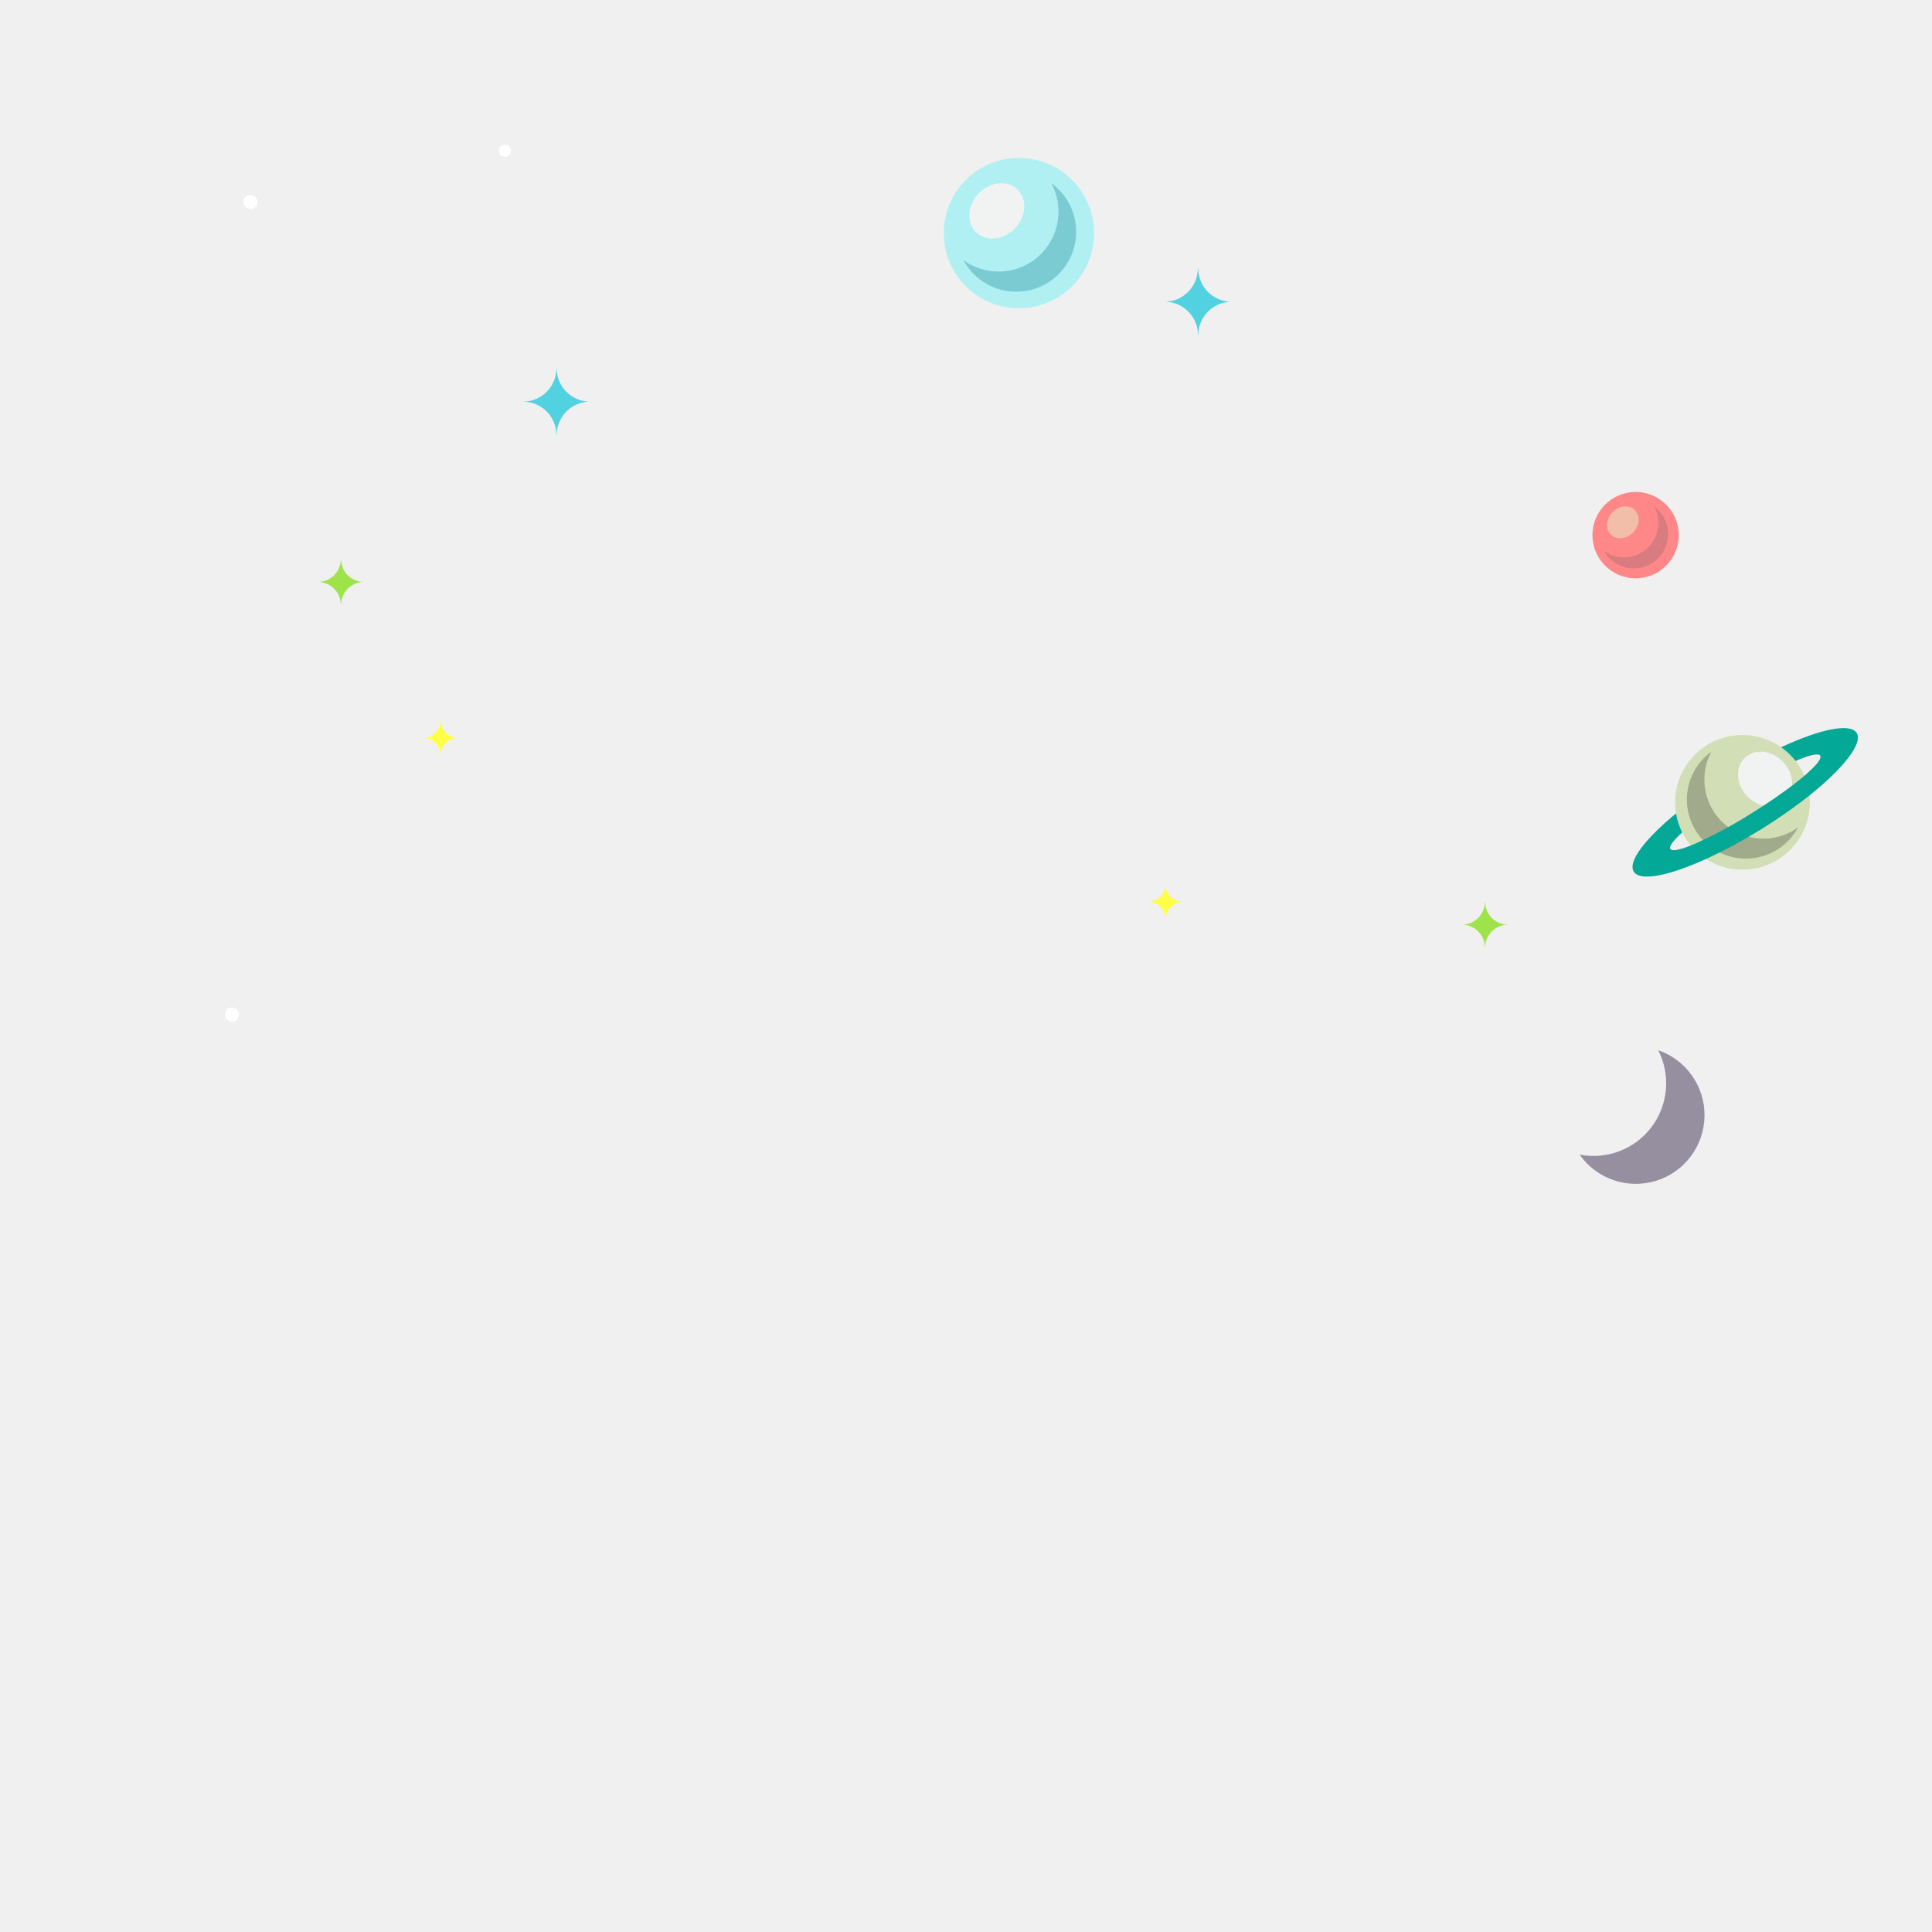
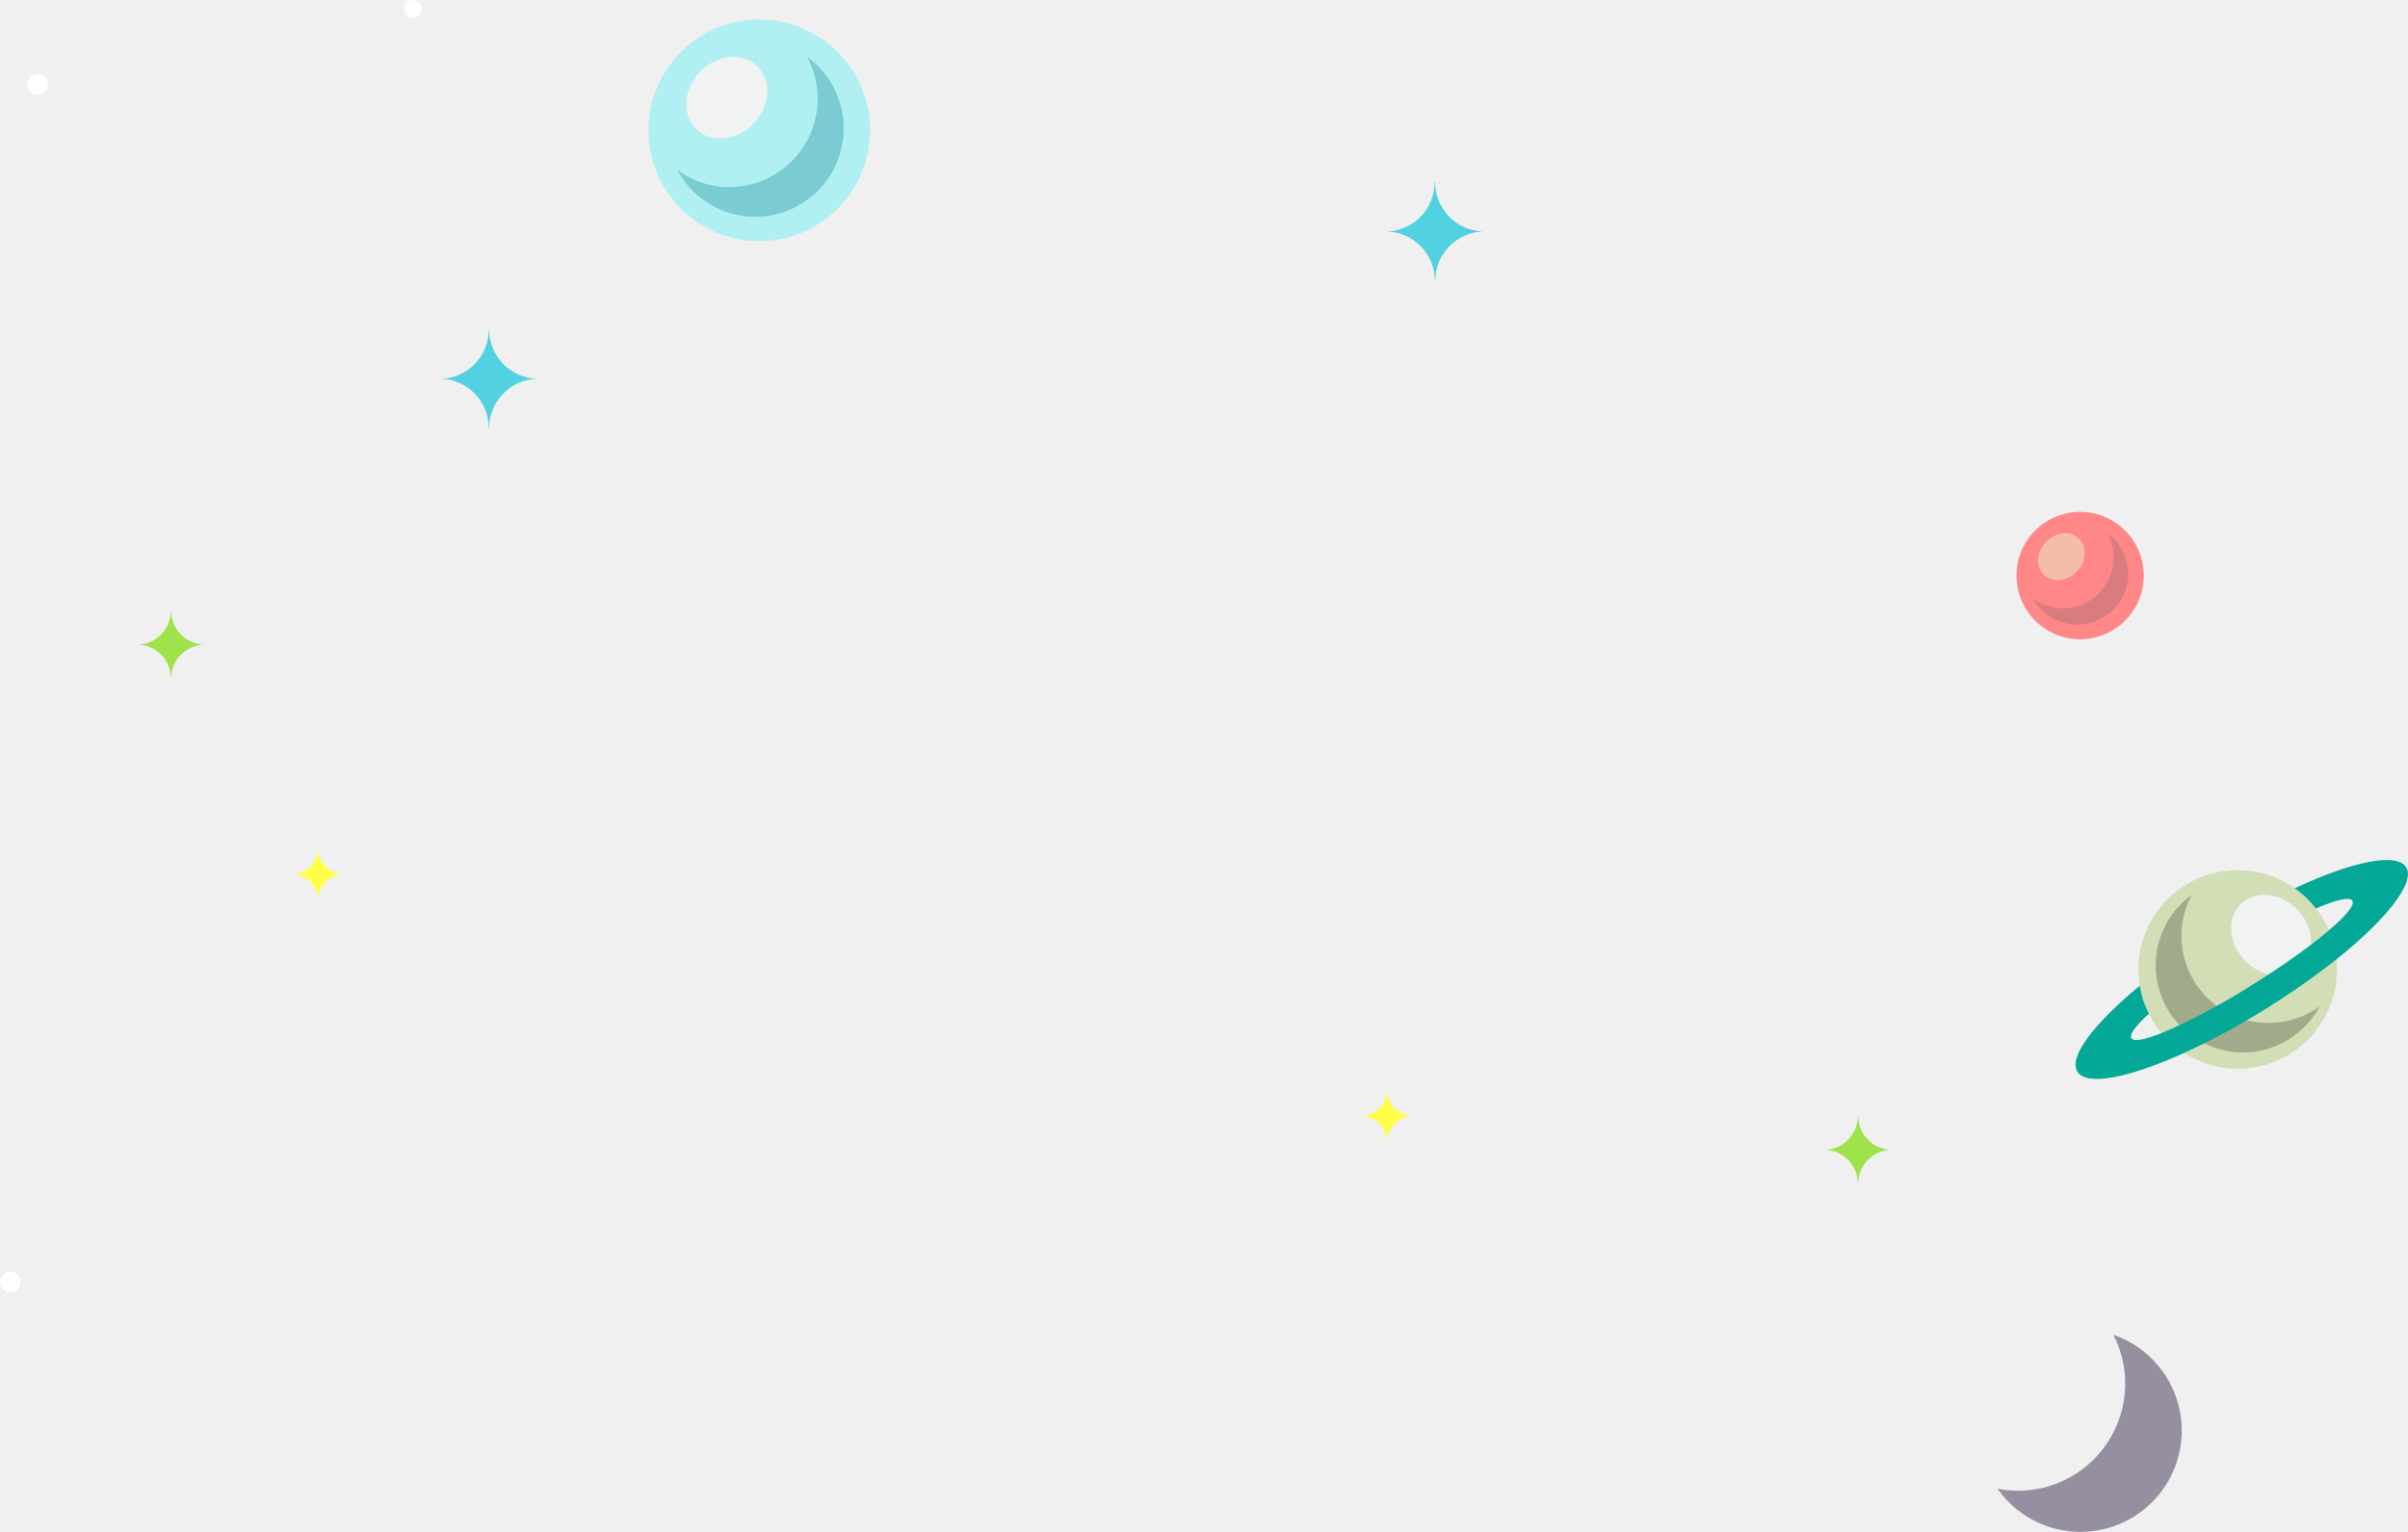
- <svg xmlns="http://www.w3.org/2000/svg" viewBox="0 0 900 900">
+ <svg xmlns="http://www.w3.org/2000/svg" viewBox="0 0 760.73 483.97">
  <defs>
-     <style>.cls-1{isolation:isolate;}.cls-2{fill:#d2deb6;}.cls-3{fill:#6b6868;}.cls-15,.cls-3{opacity:0.4;}.cls-12,.cls-15,.cls-3{mix-blend-mode:multiply;}.cls-4{fill:#f1f2f2;}.cls-5{fill:#03a897;}.cls-6{fill:#968fa0;}.cls-7{fill:#fff;}.cls-8{fill:#52d1e1;}.cls-9{fill:#ffff47;}.cls-10{fill:#9ee34a;}.cls-11{fill:#ff8788;}.cls-12,.cls-15{fill:#3b9dad;}.cls-12{opacity:0.2;}.cls-13{fill:#f2beaa;}.cls-14{fill:#b0f0f2;}</style>
+     <style>.cls-1{isolation:isolate;}.cls-2{fill:#fff;}.cls-3{fill:#52d1e1;}.cls-4{fill:#ffff47;}.cls-5{fill:#9ee34a;}.cls-6{fill:#ff8788;}.cls-11,.cls-7{fill:#3b9dad;}.cls-7{opacity:0.2;}.cls-11,.cls-14,.cls-7{mix-blend-mode:multiply;}.cls-8{fill:#f2beaa;}.cls-9{fill:#968fa0;}.cls-10{fill:#b0f0f2;}.cls-11,.cls-14{opacity:0.4;}.cls-12{fill:#f1f2f2;}.cls-13{fill:#d2deb6;}.cls-14{fill:#6b6868;}.cls-15{fill:#03a897;}</style>
  </defs>
  <g class="cls-1">
    <g id="Layer_1" data-name="Layer 1">
-       <circle class="cls-2" cx="811.71" cy="373.76" r="31.37" />
-       <path class="cls-3" d="M793.95,363.15a27.49,27.49,0,0,0,43.65,22.28,27.52,27.52,0,1,1-40.38-35.28A27.4,27.4,0,0,0,793.95,363.15Z" />
-       <ellipse class="cls-4" cx="822.24" cy="362.86" rx="11.58" ry="13.67" transform="translate(-22.84 668.76) rotate(-43.71)" />
-       <path class="cls-5" d="M780.76,378.91a31.1,31.1,0,0,0,2.88,8.87c-4.13,3.75-6.26,6.55-5.53,7.71s4.24,0.48,9.52-1.62c0.85-.34,1.74-0.71,2.67-1.12a215.11,215.11,0,0,0,25.83-14c7.45-4.64,14.15-9.27,19.46-13.36q2.74-2.11,4.95-4c5.34-4.56,8.22-8,7.4-9.35s-5.13-.29-11.5,2.44a31.53,31.53,0,0,0-6.72-6.39c18.1-8.43,32.22-11.44,35.21-6.63s-6.15,16.4-22,29.08q-1.92,1.53-4,3.08c-5.49,4.16-11.62,8.39-18.24,12.51A232.39,232.39,0,0,1,796,399.57l-1.28.58c-17.35,7.88-30.75,10.58-33.65,5.91S766.35,390.82,780.76,378.91Z" />
-       <path class="cls-6" d="M772.46,489.23a33.86,33.86,0,0,1-36.62,48.64A32,32,0,1,0,772.46,489.23Z" />
-       <circle class="cls-7" cx="116.68" cy="94.07" r="3.28" />
-       <circle class="cls-7" cx="108.06" cy="472.57" r="3.28" />
-       <circle class="cls-7" cx="235.26" cy="70.23" r="2.83" />
-       <path class="cls-8" d="M573.26,140.56a15.57,15.57,0,0,1-15.08-15.45H558A15.57,15.57,0,0,1,543,140.56a15.58,15.58,0,0,1,15.09,15.55h0.12A15.58,15.58,0,0,1,573.26,140.56Z" />
-       <path class="cls-9" d="M550.86,420.11A8.13,8.13,0,0,1,543,412h-0.07a8.12,8.12,0,0,1-7.87,8.06,8.13,8.13,0,0,1,7.87,8.11H543A8.13,8.13,0,0,1,550.86,420.11Z" />
-       <path class="cls-10" d="M702.18,430.75a10.71,10.71,0,0,1-10.37-10.62h-0.09a10.71,10.71,0,0,1-10.37,10.62,10.71,10.71,0,0,1,10.38,10.7h0.08A10.72,10.72,0,0,1,702.18,430.75Z" />
-       <path class="cls-8" d="M244.11,187.1a15.58,15.58,0,0,1,15.09,15.45h0.13a15.57,15.57,0,0,1,15.08-15.45,15.58,15.58,0,0,1-15.09-15.55H259.2A15.58,15.58,0,0,1,244.11,187.1Z" />
-       <path class="cls-9" d="M197.35,343.67a8.12,8.12,0,0,1,7.87,8.06h0.07a8.12,8.12,0,0,1,7.87-8.06,8.13,8.13,0,0,1-7.87-8.11h-0.06A8.13,8.13,0,0,1,197.35,343.67Z" />
-       <path class="cls-10" d="M148.4,271.1a10.71,10.71,0,0,1,10.37,10.63h0.09a10.71,10.71,0,0,1,10.37-10.62,10.71,10.71,0,0,1-10.38-10.69h-0.08A10.72,10.72,0,0,1,148.4,271.1Z" />
-       <circle class="cls-11" cx="761.93" cy="249.29" r="20.11" />
-       <path class="cls-12" d="M772.52,243.53a16,16,0,0,1-25.46,13,16,16,0,1,0,23.55-20.57A16,16,0,0,1,772.52,243.53Z" />
-       <ellipse class="cls-13" cx="756.02" cy="243.36" rx="7.97" ry="6.75" transform="translate(57.73 621.76) rotate(-46.3)" />
-       <circle class="cls-14" cx="474.65" cy="108.59" r="35.01" />
-       <path class="cls-15" d="M493.09,98.57a27.91,27.91,0,0,1-44.31,22.61,27.93,27.93,0,1,0,41-35.82A27.82,27.82,0,0,1,493.09,98.57Z" />
-       <ellipse class="cls-4" cx="464.37" cy="98.27" rx="13.87" ry="11.75" transform="translate(72.44 366.02) rotate(-46.29)" />
+       <circle class="cls-2" cx="11.9" cy="26.68" r="3.28" />
+       <circle class="cls-2" cx="3.28" cy="405.17" r="3.28" />
+       <circle class="cls-2" cx="130.48" cy="2.83" r="2.83" />
+       <path class="cls-3" d="M573.26,140.56a15.57,15.57,0,0,1-15.08-15.45H558A15.57,15.57,0,0,1,543,140.56a15.58,15.58,0,0,1,15.09,15.55h0.12A15.58,15.58,0,0,1,573.26,140.56Z" transform="translate(-104.78 -67.4)" />
+       <path class="cls-4" d="M550.86,420.11A8.13,8.13,0,0,1,543,412h-0.07a8.12,8.12,0,0,1-7.87,8.06,8.13,8.13,0,0,1,7.87,8.11H543A8.13,8.13,0,0,1,550.86,420.11Z" transform="translate(-104.78 -67.4)" />
+       <path class="cls-5" d="M702.18,430.75a10.71,10.71,0,0,1-10.37-10.62h-0.09a10.71,10.71,0,0,1-10.37,10.62,10.71,10.71,0,0,1,10.38,10.7h0.08A10.72,10.72,0,0,1,702.18,430.75Z" transform="translate(-104.78 -67.4)" />
+       <path class="cls-3" d="M244.11,187.1a15.58,15.58,0,0,1,15.09,15.45h0.13a15.57,15.57,0,0,1,15.08-15.45,15.58,15.58,0,0,1-15.09-15.55H259.2A15.58,15.58,0,0,1,244.11,187.1Z" transform="translate(-104.78 -67.4)" />
+       <path class="cls-4" d="M197.35,343.67a8.12,8.12,0,0,1,7.87,8.06h0.07a8.12,8.12,0,0,1,7.87-8.06,8.13,8.13,0,0,1-7.87-8.11h-0.06A8.13,8.13,0,0,1,197.35,343.67Z" transform="translate(-104.78 -67.4)" />
+       <path class="cls-5" d="M148.4,271.1a10.71,10.71,0,0,1,10.37,10.63h0.09a10.71,10.71,0,0,1,10.37-10.62,10.71,10.71,0,0,1-10.38-10.69h-0.08A10.72,10.72,0,0,1,148.4,271.1Z" transform="translate(-104.78 -67.4)" />
+       <circle class="cls-6" cx="657.15" cy="181.89" r="20.11" />
+       <path class="cls-7" d="M772.52,243.53a16,16,0,0,1-25.46,13,16,16,0,1,0,23.55-20.57A16,16,0,0,1,772.52,243.53Z" transform="translate(-104.78 -67.4)" />
+       <ellipse class="cls-8" cx="756.02" cy="243.36" rx="7.97" ry="6.75" transform="translate(-47.04 554.36) rotate(-46.3)" />
+       <path class="cls-9" d="M772.46,489.23a33.86,33.86,0,0,1-36.62,48.64A32,32,0,1,0,772.46,489.23Z" transform="translate(-104.78 -67.4)" />
+       <circle class="cls-10" cx="239.87" cy="41.19" r="35.01" />
+       <path class="cls-11" d="M363.09,98.57a27.91,27.91,0,0,1-44.31,22.61,27.93,27.93,0,1,0,41-35.82A27.82,27.82,0,0,1,363.09,98.57Z" transform="translate(-104.78 -67.4)" />
+       <ellipse class="cls-12" cx="334.37" cy="98.27" rx="13.87" ry="11.75" transform="translate(-72.5 204.66) rotate(-46.29)" />
+       <circle class="cls-13" cx="706.93" cy="306.36" r="31.37" />
+       <path class="cls-14" d="M793.95,363.15a27.49,27.49,0,0,0,43.65,22.28,27.52,27.52,0,1,1-40.38-35.28A27.4,27.4,0,0,0,793.95,363.15Z" transform="translate(-104.78 -67.4)" />
+       <ellipse class="cls-12" cx="822.24" cy="362.86" rx="11.58" ry="13.67" transform="translate(-127.62 601.37) rotate(-43.71)" />
+       <path class="cls-15" d="M780.76,378.91a31.1,31.1,0,0,0,2.88,8.87c-4.13,3.75-6.26,6.55-5.53,7.71s4.24,0.48,9.52-1.62c0.85-.34,1.74-0.71,2.67-1.12a215.11,215.11,0,0,0,25.83-14c7.45-4.64,14.15-9.27,19.46-13.36q2.74-2.11,4.95-4c5.34-4.56,8.22-8,7.4-9.35s-5.13-.29-11.5,2.44a31.53,31.53,0,0,0-6.72-6.39c18.1-8.43,32.22-11.44,35.21-6.63s-6.15,16.4-22,29.08q-1.92,1.53-4,3.08c-5.49,4.16-11.62,8.39-18.24,12.51A232.39,232.39,0,0,1,796,399.57l-1.28.58c-17.35,7.88-30.75,10.58-33.65,5.91S766.35,390.82,780.76,378.91Z" transform="translate(-104.78 -67.4)" />
    </g>
  </g>
</svg>
